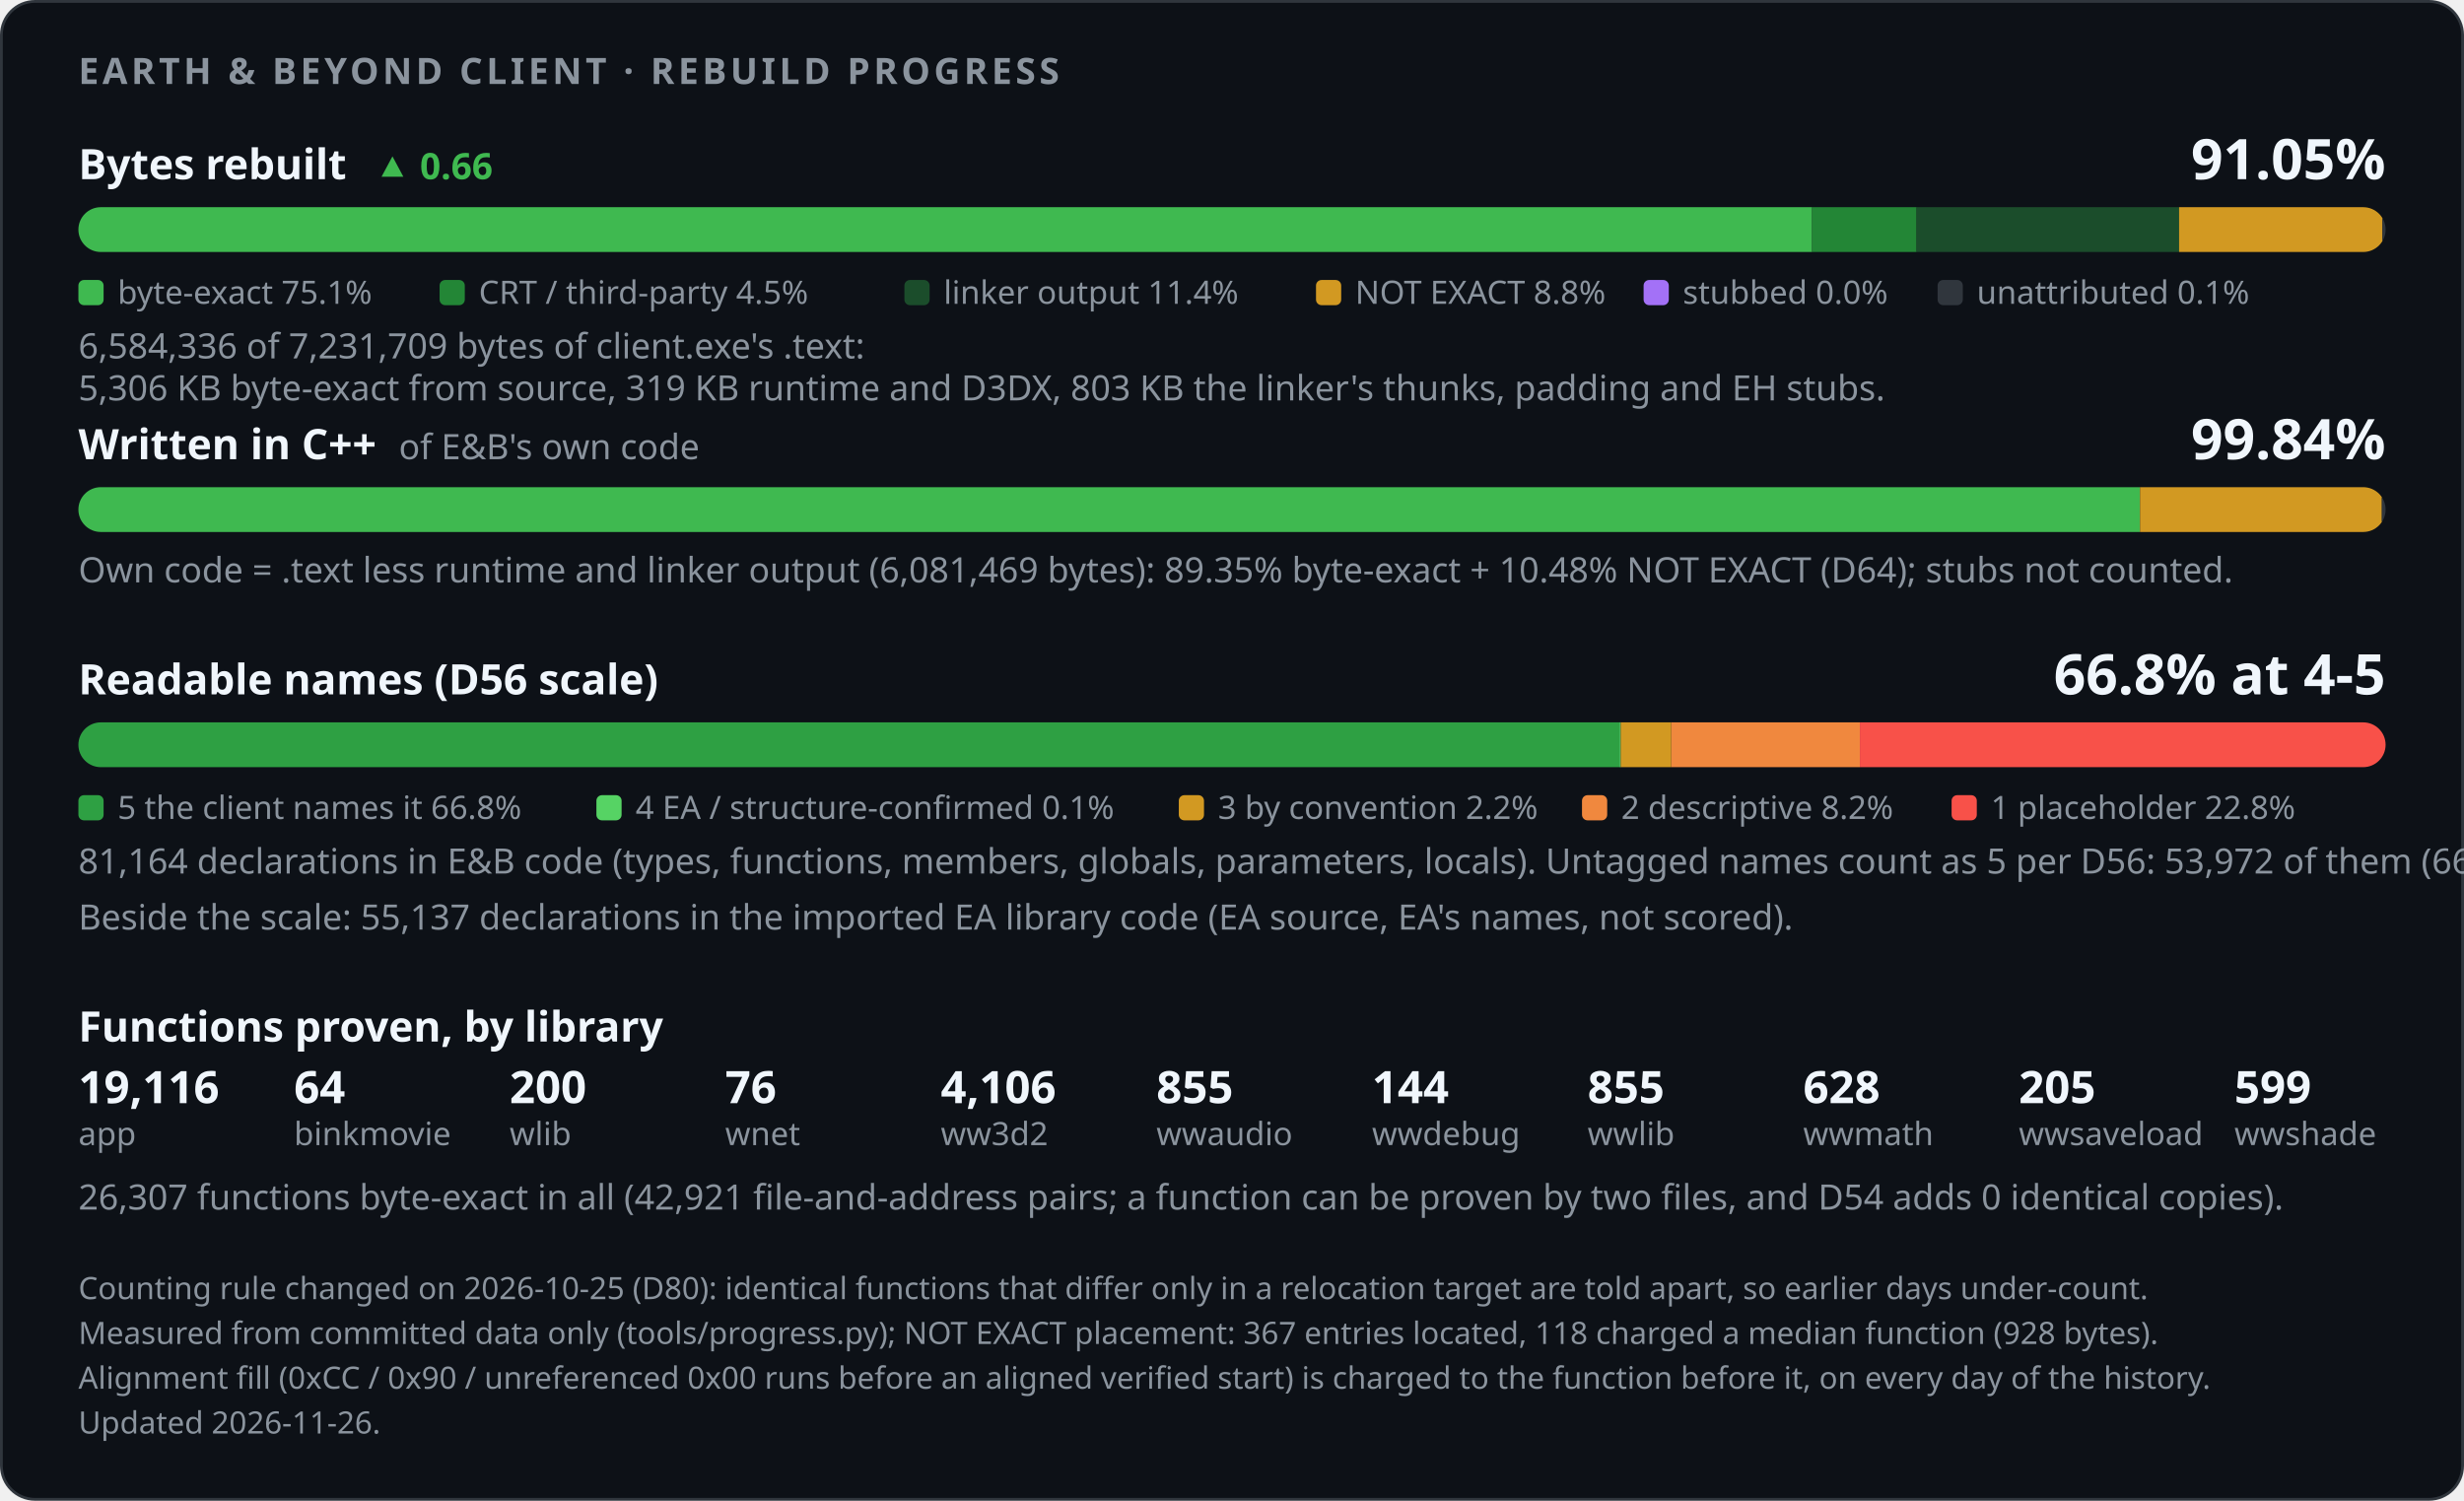
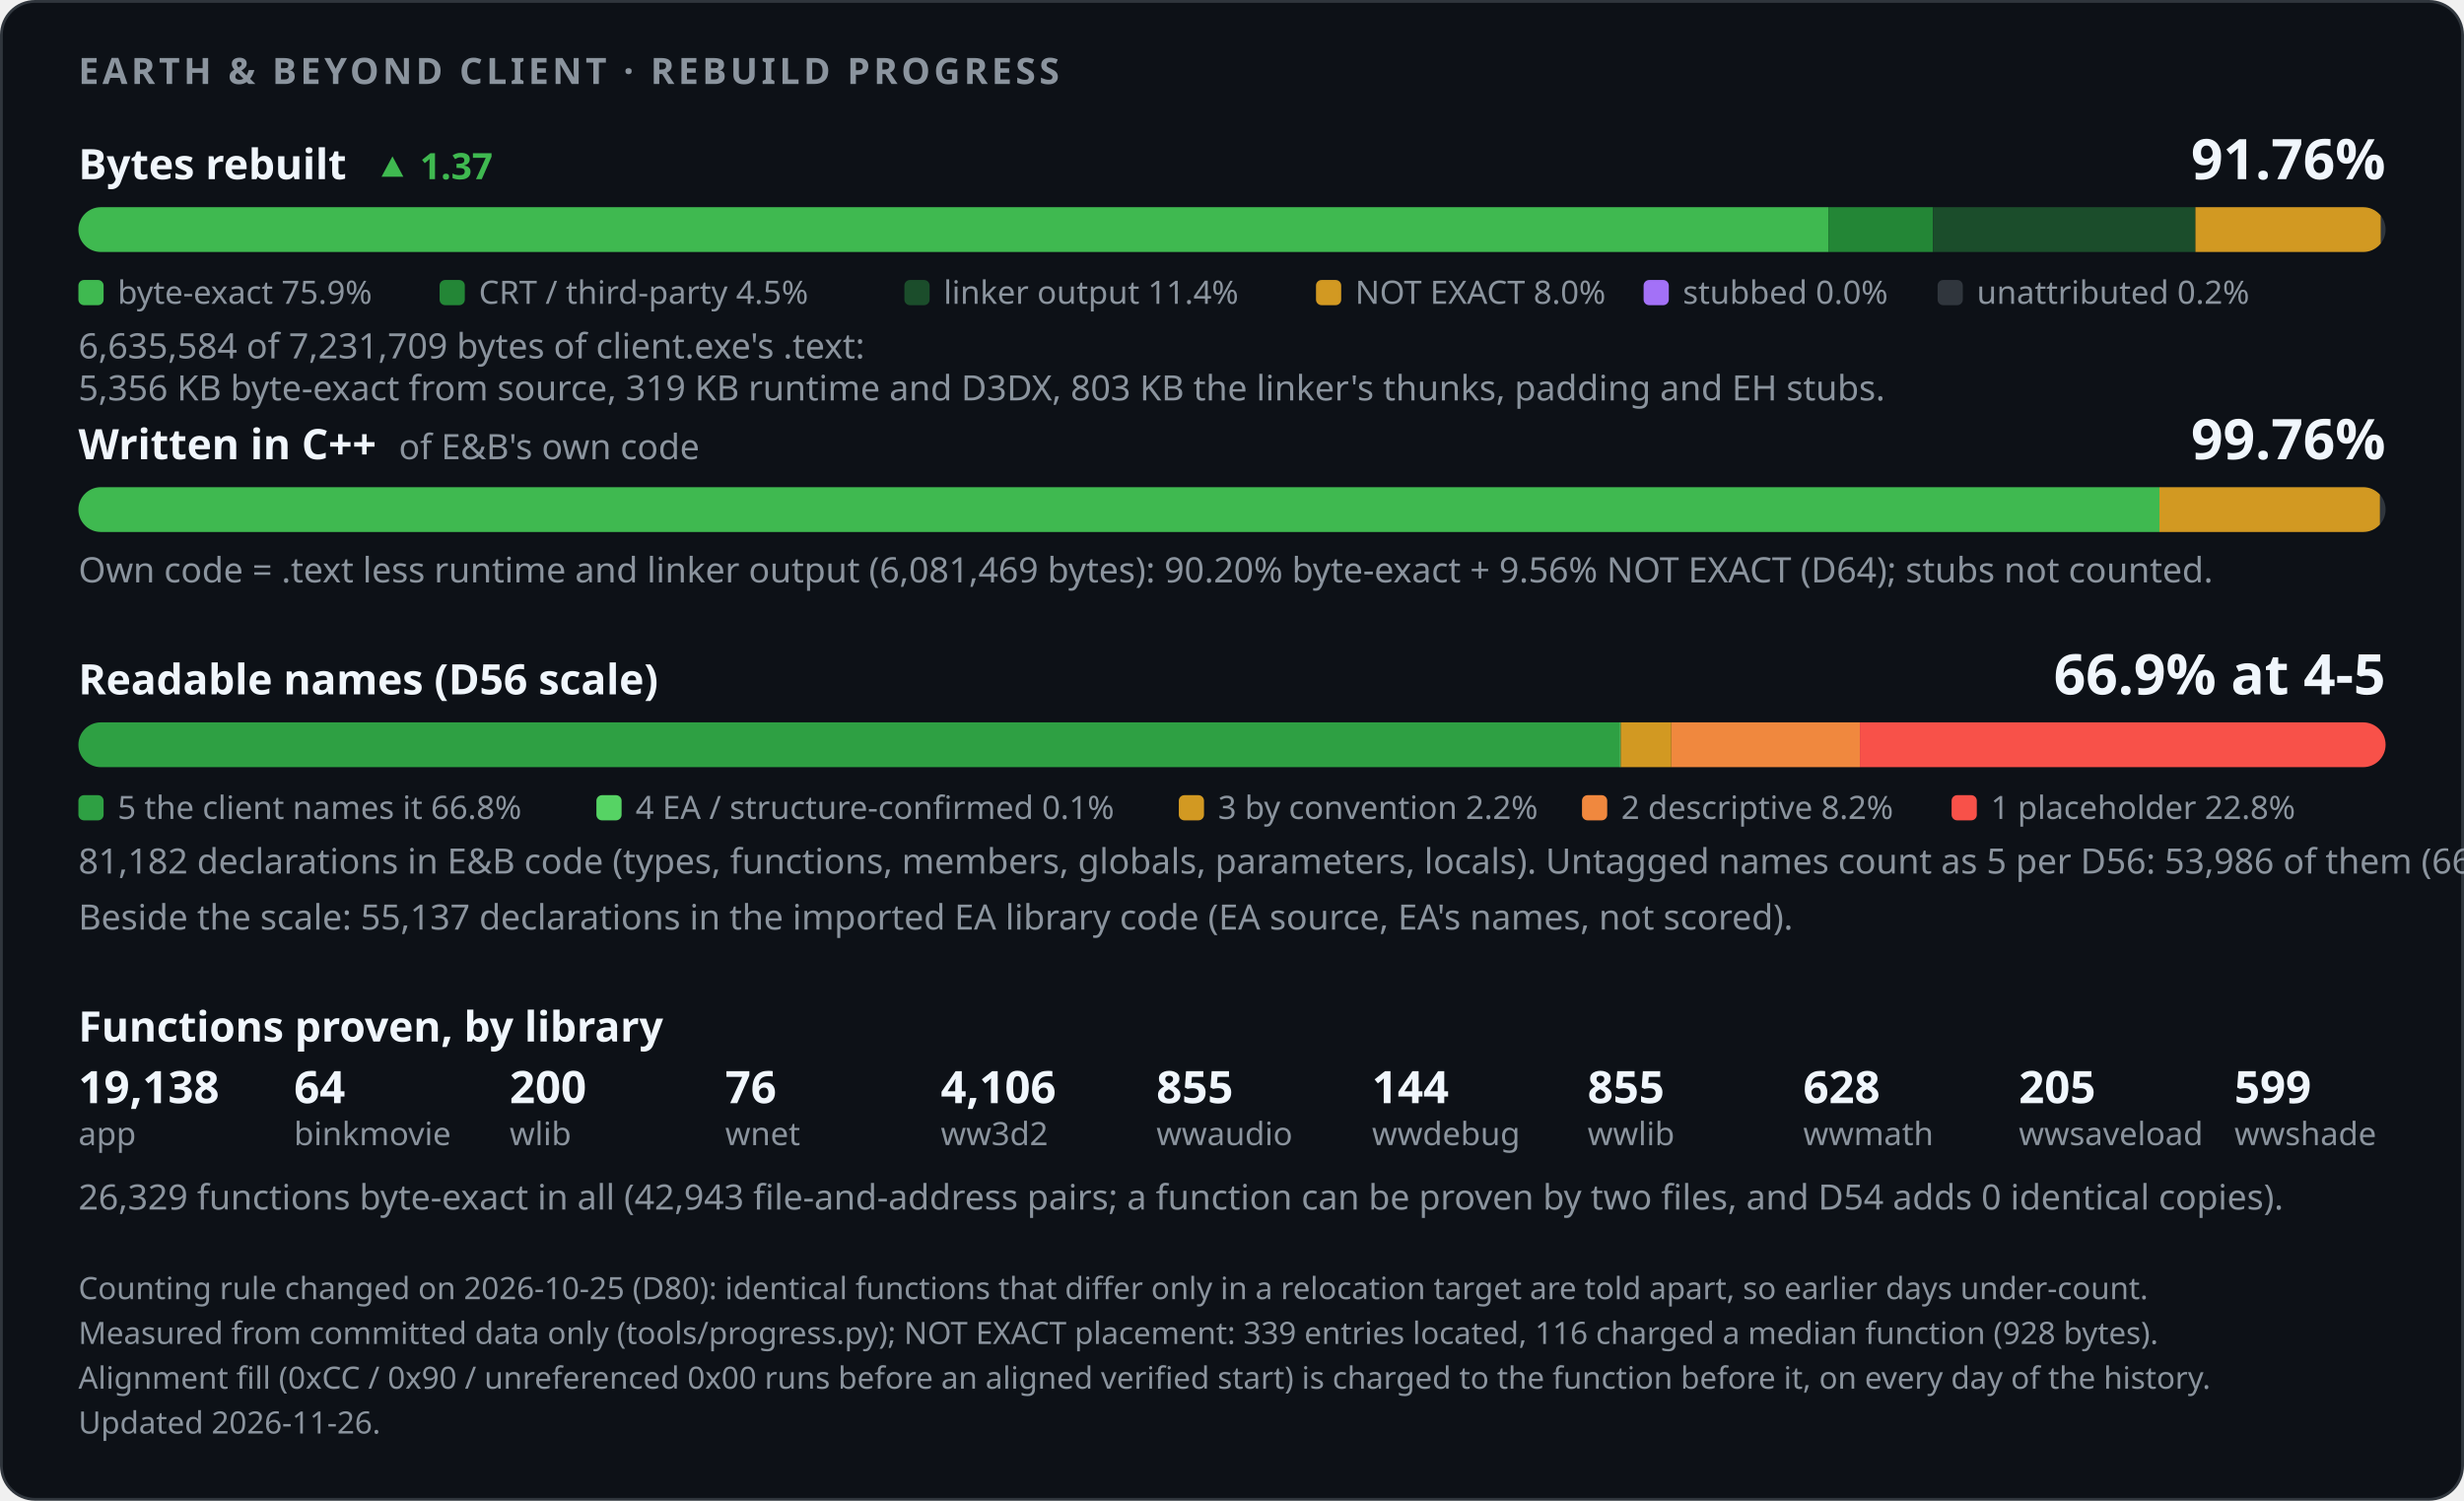
<svg xmlns="http://www.w3.org/2000/svg" width="880" height="536" viewBox="0 0 880 536" role="img" aria-labelledby="title desc">
  <style>
    .card { fill: #0d1117; stroke: #30363d; } .strong { fill: #f0f6fc; } .muted { fill: #8b949e; }
    .grid { stroke: #30363d; } .up { fill: #3fb950; } .down { fill: #f85149; }
    .s-exact { fill: #3fb950; } .s-notexact { fill: #d29922; } .s-stub { fill: #a371f7; }
    .s-third { fill: #238636; } .s-linker { fill: #1b4d2b; } .s-unattr { fill: #30363d; }
    .l-exact { stroke: #3fb950; } .l-written { stroke: #58a6ff; }
    @media (prefers-color-scheme: light) {
      .card { fill: #ffffff; stroke: #d0d7de; } .strong { fill: #1f2328; } .muted { fill: #59636e; }
      .grid { stroke: #d0d7de; } .up { fill: #1a7f37; } .down { fill: #cf222e; }
      .s-exact { fill: #1a7f37; } .s-third { fill: #4ac26b; } .s-linker { fill: #aceebb; } .s-unattr { fill: #d0d7de; }
      .l-exact { stroke: #1a7f37; } .l-written { stroke: #0969da; }
    }
  </style>
  <rect class="card" x="0.5" y="0.5" width="879" height="535" rx="12" />
  <g font-family="-apple-system,BlinkMacSystemFont,'Segoe UI','Noto Sans',Helvetica,Arial,sans-serif">
    <text x="28" y="30" class="muted" font-size="13" font-weight="600" letter-spacing="1.3">EARTH &amp; BEYOND CLIENT · REBUILD PROGRESS</text>
-     <text x="28" y="64" class="strong" font-size="15" font-weight="600">Bytes rebuilt<tspan class="up" dx="10" font-size="13" font-weight="600">▲ 0.66</tspan>
+     <text x="28" y="64" class="strong" font-size="15" font-weight="600">Bytes rebuilt<tspan class="up" dx="10" font-size="13" font-weight="600">▲ 1.37</tspan>
    </text>
-     <text x="852" y="64" class="strong" font-size="20" font-weight="700" text-anchor="end">91.05%</text>
+     <text x="852" y="64" class="strong" font-size="20" font-weight="700" text-anchor="end">91.76%</text>
    <clipPath id="clip74">
      <rect x="28" y="74" width="824" height="16" rx="8.0" />
    </clipPath>
    <g clip-path="url(#clip74)">
-       <rect x="28.00" y="74" width="619.18" height="16" class="s-exact" />
-       <rect x="647.18" y="74" width="37.32" height="16" class="s-third" />
-       <rect x="684.50" y="74" width="93.74" height="16" class="s-linker" />
-       <rect x="778.24" y="74" width="72.64" height="16" class="s-notexact" />
-       <rect x="850.88" y="74" width="1.12" height="16" class="s-unattr" />
+       <rect x="28.00" y="74" width="625.01" height="16" class="s-exact" />
+       <rect x="653.01" y="74" width="37.32" height="16" class="s-third" />
+       <rect x="690.33" y="74" width="93.74" height="16" class="s-linker" />
+       <rect x="784.08" y="74" width="66.26" height="16" class="s-notexact" />
+       <rect x="850.34" y="74" width="1.66" height="16" class="s-unattr" />
    </g>
    <rect x="28" y="100" width="9" height="9" rx="2" class="s-exact" />
-     <text x="42" y="108.5" class="muted" font-size="11.5">byte-exact 75.1%</text>
+     <text x="42" y="108.5" class="muted" font-size="11.5">byte-exact 75.9%</text>
    <rect x="157" y="100" width="9" height="9" rx="2" class="s-third" />
    <text x="171" y="108.5" class="muted" font-size="11.5">CRT / third-party 4.5%</text>
    <rect x="323" y="100" width="9" height="9" rx="2" class="s-linker" />
    <text x="337" y="108.5" class="muted" font-size="11.5">linker output 11.4%</text>
    <rect x="470" y="100" width="9" height="9" rx="2" class="s-notexact" />
-     <text x="484" y="108.5" class="muted" font-size="11.5">NOT EXACT 8.8%</text>
+     <text x="484" y="108.5" class="muted" font-size="11.5">NOT EXACT 8.0%</text>
    <rect x="587" y="100" width="9" height="9" rx="2" class="s-stub" />
    <text x="601" y="108.5" class="muted" font-size="11.5">stubbed 0.0%</text>
    <rect x="692" y="100" width="9" height="9" rx="2" class="s-unattr" />
-     <text x="706" y="108.5" class="muted" font-size="11.5">unattributed 0.1%</text>
-     <text x="28" y="128" class="muted" font-size="12.5">6,584,336 of 7,231,709 bytes of client.exe's .text:</text>
-     <text x="28" y="143" class="muted" font-size="12.5">5,306 KB byte-exact from source, 319 KB runtime and D3DX, 803 KB the linker's thunks, padding and EH stubs.</text>
+     <text x="706" y="108.5" class="muted" font-size="11.5">unattributed 0.2%</text>
+     <text x="28" y="128" class="muted" font-size="12.5">6,635,584 of 7,231,709 bytes of client.exe's .text:</text>
+     <text x="28" y="143" class="muted" font-size="12.5">5,356 KB byte-exact from source, 319 KB runtime and D3DX, 803 KB the linker's thunks, padding and EH stubs.</text>
    <text x="28" y="164" class="strong" font-size="15" font-weight="600">Written in C++<tspan class="muted" font-size="12.5" font-weight="400" dx="8">of E&amp;B's own code</tspan>
    </text>
-     <text x="852" y="164" class="strong" font-size="20" font-weight="700" text-anchor="end">99.84%</text>
+     <text x="852" y="164" class="strong" font-size="20" font-weight="700" text-anchor="end">99.76%</text>
    <clipPath id="clip174">
      <rect x="28" y="174" width="824" height="16" rx="8.0" />
    </clipPath>
    <g clip-path="url(#clip174)">
-       <rect x="28.00" y="174" width="736.29" height="16" class="s-exact" />
-       <rect x="764.29" y="174" width="86.38" height="16" class="s-notexact" />
-       <rect x="850.66" y="174" width="1.34" height="16" class="s-unattr" />
+       <rect x="28.00" y="174" width="743.23" height="16" class="s-exact" />
+       <rect x="771.23" y="174" width="78.79" height="16" class="s-notexact" />
+       <rect x="850.02" y="174" width="1.98" height="16" class="s-unattr" />
    </g>
-     <text x="28" y="208" class="muted" font-size="12.5">Own code = .text less runtime and linker output (6,081,469 bytes): 89.35% byte-exact + 10.48% NOT EXACT (D64); stubs not counted.</text>
+     <text x="28" y="208" class="muted" font-size="12.5">Own code = .text less runtime and linker output (6,081,469 bytes): 90.20% byte-exact + 9.56% NOT EXACT (D64); stubs not counted.</text>
    <text x="28" y="248" class="strong" font-size="15" font-weight="600">Readable names (D56 scale)</text>
-     <text x="852" y="248" class="strong" font-size="20" font-weight="700" text-anchor="end">66.8% at 4-5</text>
+     <text x="852" y="248" class="strong" font-size="20" font-weight="700" text-anchor="end">66.9% at 4-5</text>
    <clipPath id="clip258">
      <rect x="28" y="258" width="824" height="16" rx="8.0" />
    </clipPath>
    <g clip-path="url(#clip258)">
-       <rect x="28.00" y="258" width="550.40" height="16" fill="#2ea043" />
-       <rect x="578.40" y="258" width="0.44" height="16" fill="#56d364" />
-       <rect x="578.83" y="258" width="18.07" height="16" fill="#d29922" />
-       <rect x="596.90" y="258" width="67.34" height="16" fill="#f0883e" />
+       <rect x="28.00" y="258" width="550.42" height="16" fill="#2ea043" />
+       <rect x="578.42" y="258" width="0.44" height="16" fill="#56d364" />
+       <rect x="578.85" y="258" width="18.07" height="16" fill="#d29922" />
+       <rect x="596.92" y="258" width="67.33" height="16" fill="#f0883e" />
      <rect x="664.24" y="258" width="187.76" height="16" fill="#f85149" />
    </g>
    <rect x="28" y="284" width="9" height="9" rx="2" fill="#2ea043" />
    <text x="42" y="292.5" class="muted" font-size="11.5">5 the client names it 66.8%</text>
    <rect x="213" y="284" width="9" height="9" rx="2" fill="#56d364" />
    <text x="227" y="292.5" class="muted" font-size="11.5">4 EA / structure-confirmed 0.1%</text>
    <rect x="421" y="284" width="9" height="9" rx="2" fill="#d29922" />
    <text x="435" y="292.5" class="muted" font-size="11.5">3 by convention 2.2%</text>
    <rect x="565" y="284" width="9" height="9" rx="2" fill="#f0883e" />
    <text x="579" y="292.5" class="muted" font-size="11.5">2 descriptive 8.2%</text>
    <rect x="697" y="284" width="9" height="9" rx="2" fill="#f85149" />
    <text x="711" y="292.5" class="muted" font-size="11.5">1 placeholder 22.8%</text>
-     <text x="28" y="312" class="muted" font-size="12.5">81,164 declarations in E&amp;B code (types, functions, members, globals, parameters, locals). Untagged names count as 5 per D56: 53,972 of them (66.5%).</text>
+     <text x="28" y="312" class="muted" font-size="12.5">81,182 declarations in E&amp;B code (types, functions, members, globals, parameters, locals). Untagged names count as 5 per D56: 53,986 of them (66.5%).</text>
    <text x="28" y="332" class="muted" font-size="12.5">Beside the scale: 55,137 declarations in the imported EA library code (EA source, EA's names, not scored).</text>
    <text x="28" y="372" class="strong" font-size="15" font-weight="600">Functions proven, by library</text>
-     <text x="28" y="394" class="strong" font-size="16" font-weight="700">19,116</text>
+     <text x="28" y="394" class="strong" font-size="16" font-weight="700">19,138</text>
    <text x="28" y="409" class="muted" font-size="11.5">app</text>
    <text x="105" y="394" class="strong" font-size="16" font-weight="700">64</text>
    <text x="105" y="409" class="muted" font-size="11.5">binkmovie</text>
    <text x="182" y="394" class="strong" font-size="16" font-weight="700">200</text>
    <text x="182" y="409" class="muted" font-size="11.5">wlib</text>
    <text x="259" y="394" class="strong" font-size="16" font-weight="700">76</text>
    <text x="259" y="409" class="muted" font-size="11.5">wnet</text>
    <text x="336" y="394" class="strong" font-size="16" font-weight="700">4,106</text>
    <text x="336" y="409" class="muted" font-size="11.5">ww3d2</text>
    <text x="413" y="394" class="strong" font-size="16" font-weight="700">855</text>
    <text x="413" y="409" class="muted" font-size="11.5">wwaudio</text>
    <text x="490" y="394" class="strong" font-size="16" font-weight="700">144</text>
    <text x="490" y="409" class="muted" font-size="11.5">wwdebug</text>
    <text x="567" y="394" class="strong" font-size="16" font-weight="700">855</text>
    <text x="567" y="409" class="muted" font-size="11.5">wwlib</text>
    <text x="644" y="394" class="strong" font-size="16" font-weight="700">628</text>
    <text x="644" y="409" class="muted" font-size="11.5">wwmath</text>
    <text x="721" y="394" class="strong" font-size="16" font-weight="700">205</text>
    <text x="721" y="409" class="muted" font-size="11.5">wwsaveload</text>
    <text x="798" y="394" class="strong" font-size="16" font-weight="700">599</text>
    <text x="798" y="409" class="muted" font-size="11.5">wwshade</text>
-     <text x="28" y="432" class="muted" font-size="12.5">26,307 functions byte-exact in all (42,921 file-and-address pairs; a function can be proven by two files, and D54 adds 0 identical copies).</text>
+     <text x="28" y="432" class="muted" font-size="12.5">26,329 functions byte-exact in all (42,943 file-and-address pairs; a function can be proven by two files, and D54 adds 0 identical copies).</text>
    <text x="28" y="464" class="muted" font-size="11">Counting rule changed on 2026-10-25 (D80): identical functions that differ only in a relocation target are told apart, so earlier days under-count.</text>
-     <text x="28" y="480" class="muted" font-size="11">Measured from committed data only (tools/progress.py); NOT EXACT placement: 367 entries located, 118 charged a median function (928 bytes).</text>
+     <text x="28" y="480" class="muted" font-size="11">Measured from committed data only (tools/progress.py); NOT EXACT placement: 339 entries located, 116 charged a median function (928 bytes).</text>
    <text x="28" y="496" class="muted" font-size="11">Alignment fill (0xCC / 0x90 / unreferenced 0x00 runs before an aligned verified start) is charged to the function before it, on every day of the history.</text>
    <text x="28" y="512" class="muted" font-size="11">Updated 2026-11-26.</text>
  </g>
</svg>
